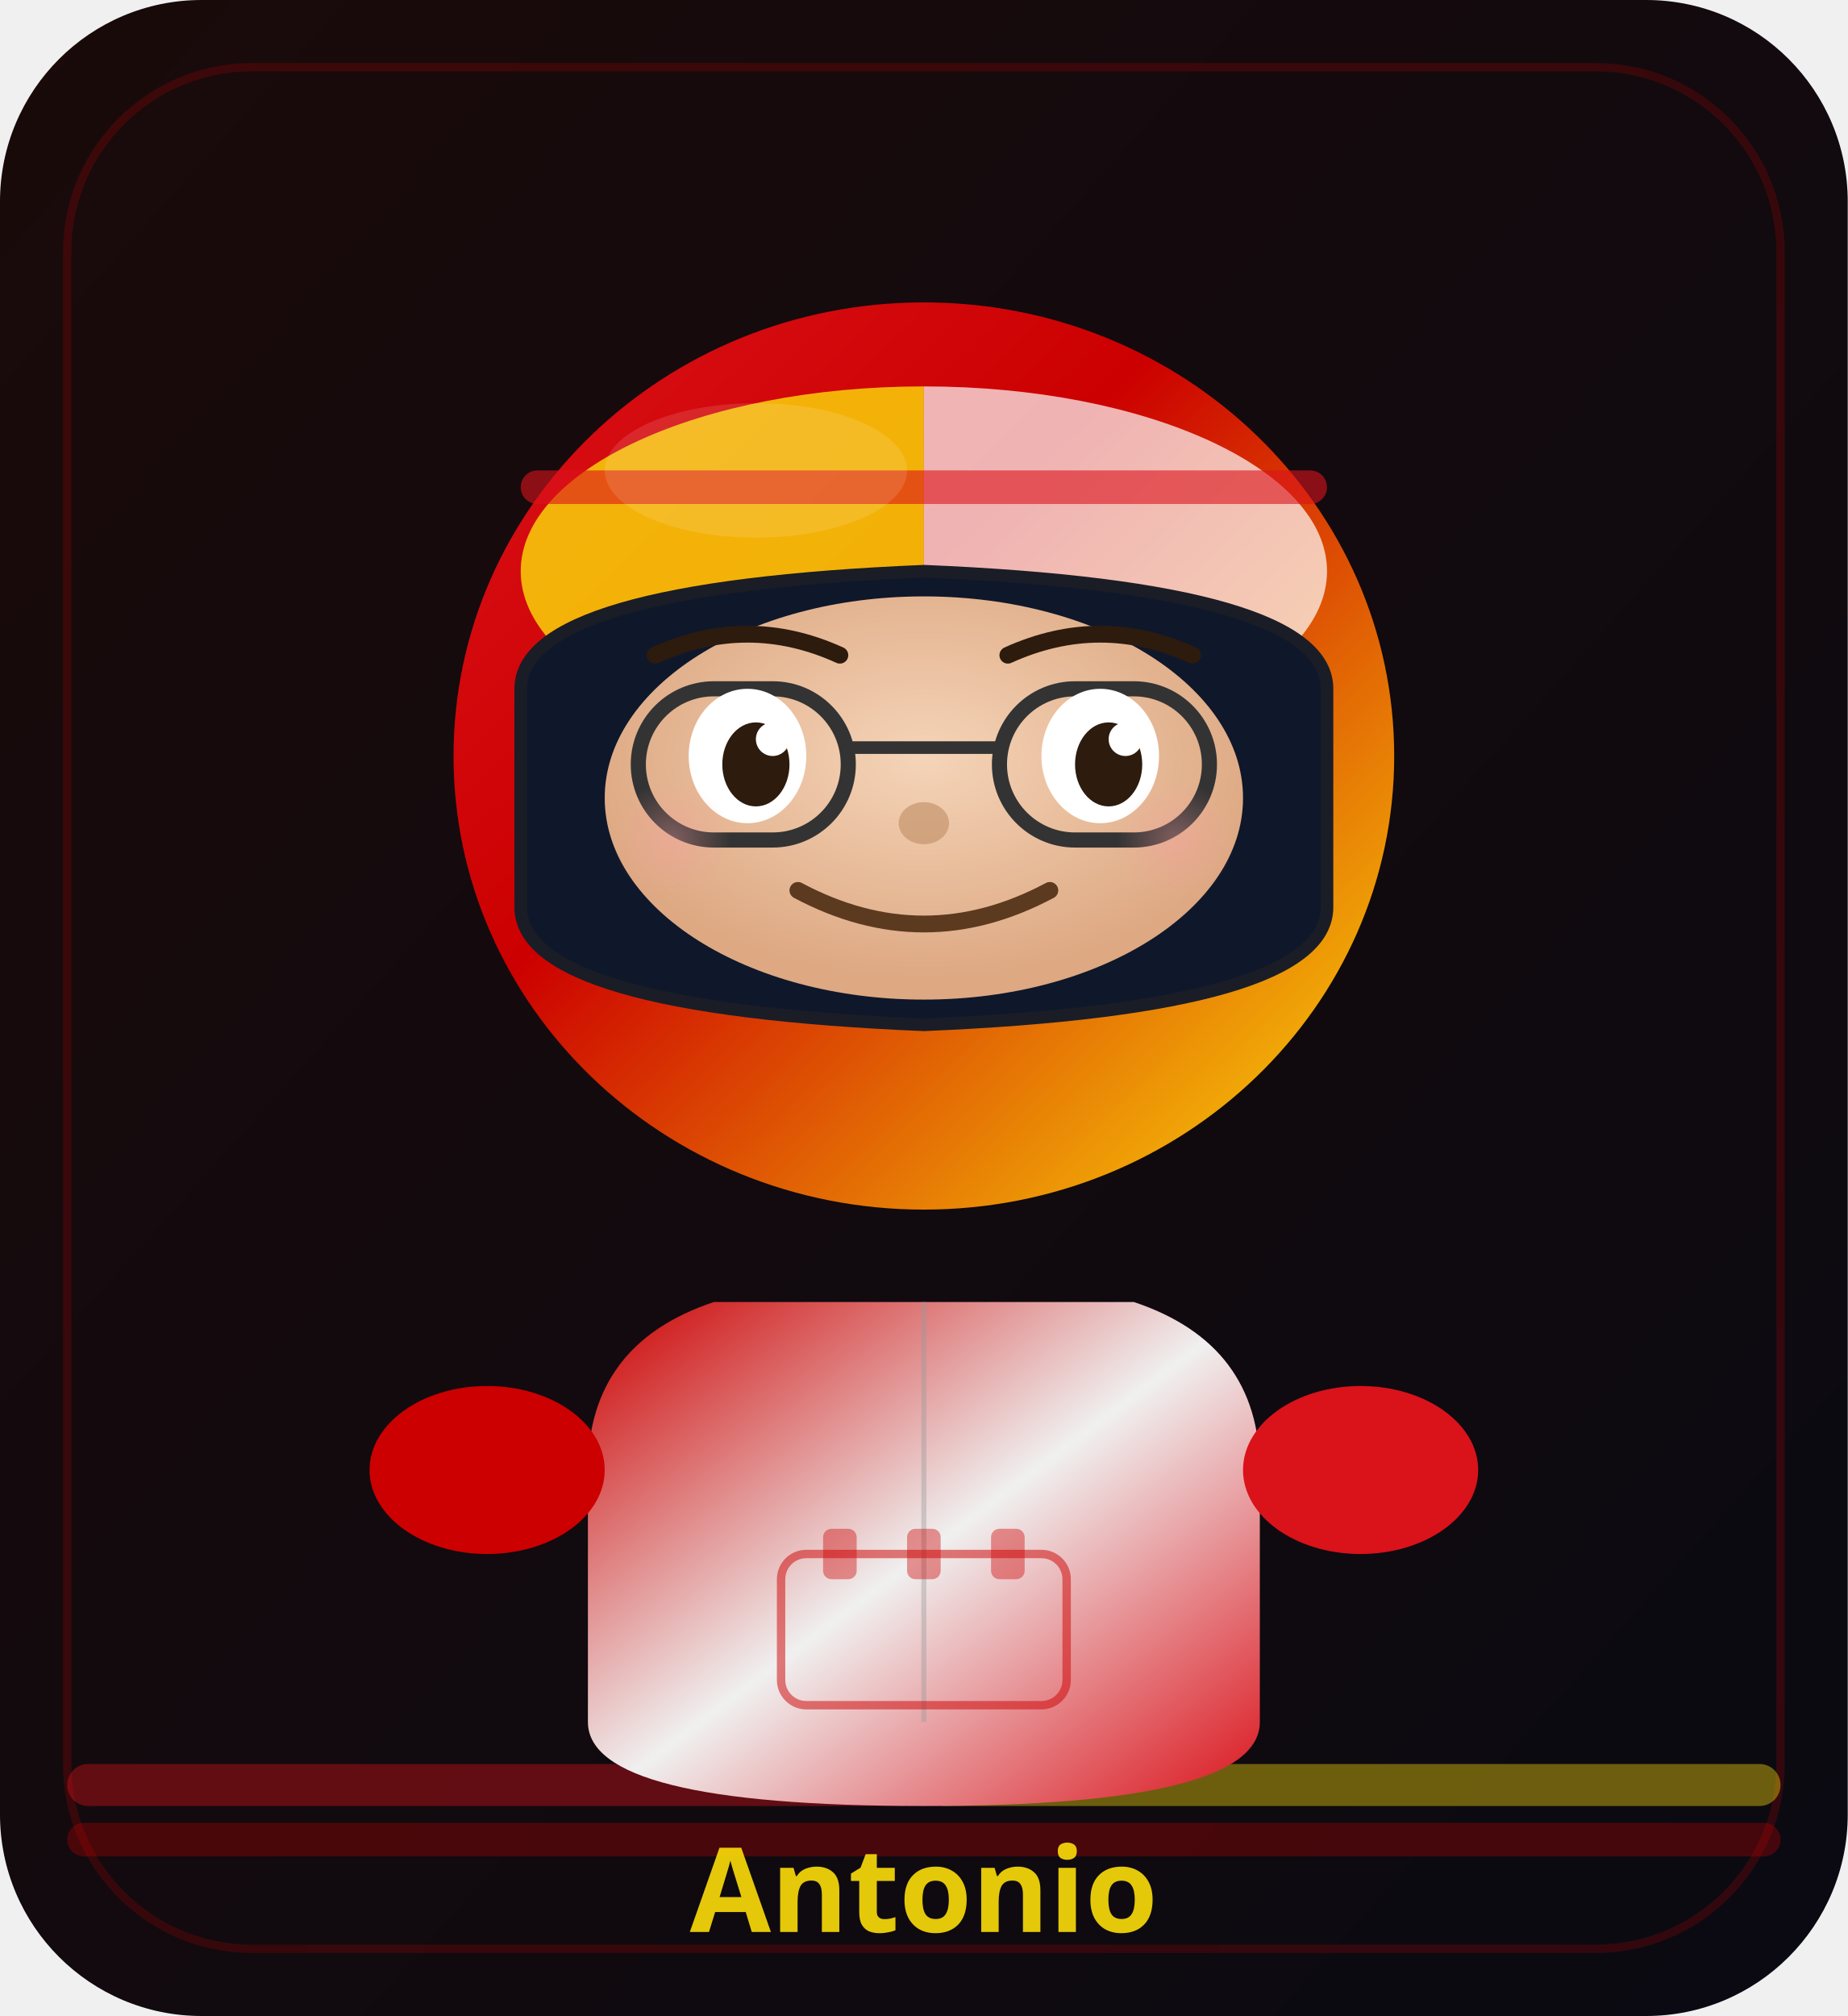
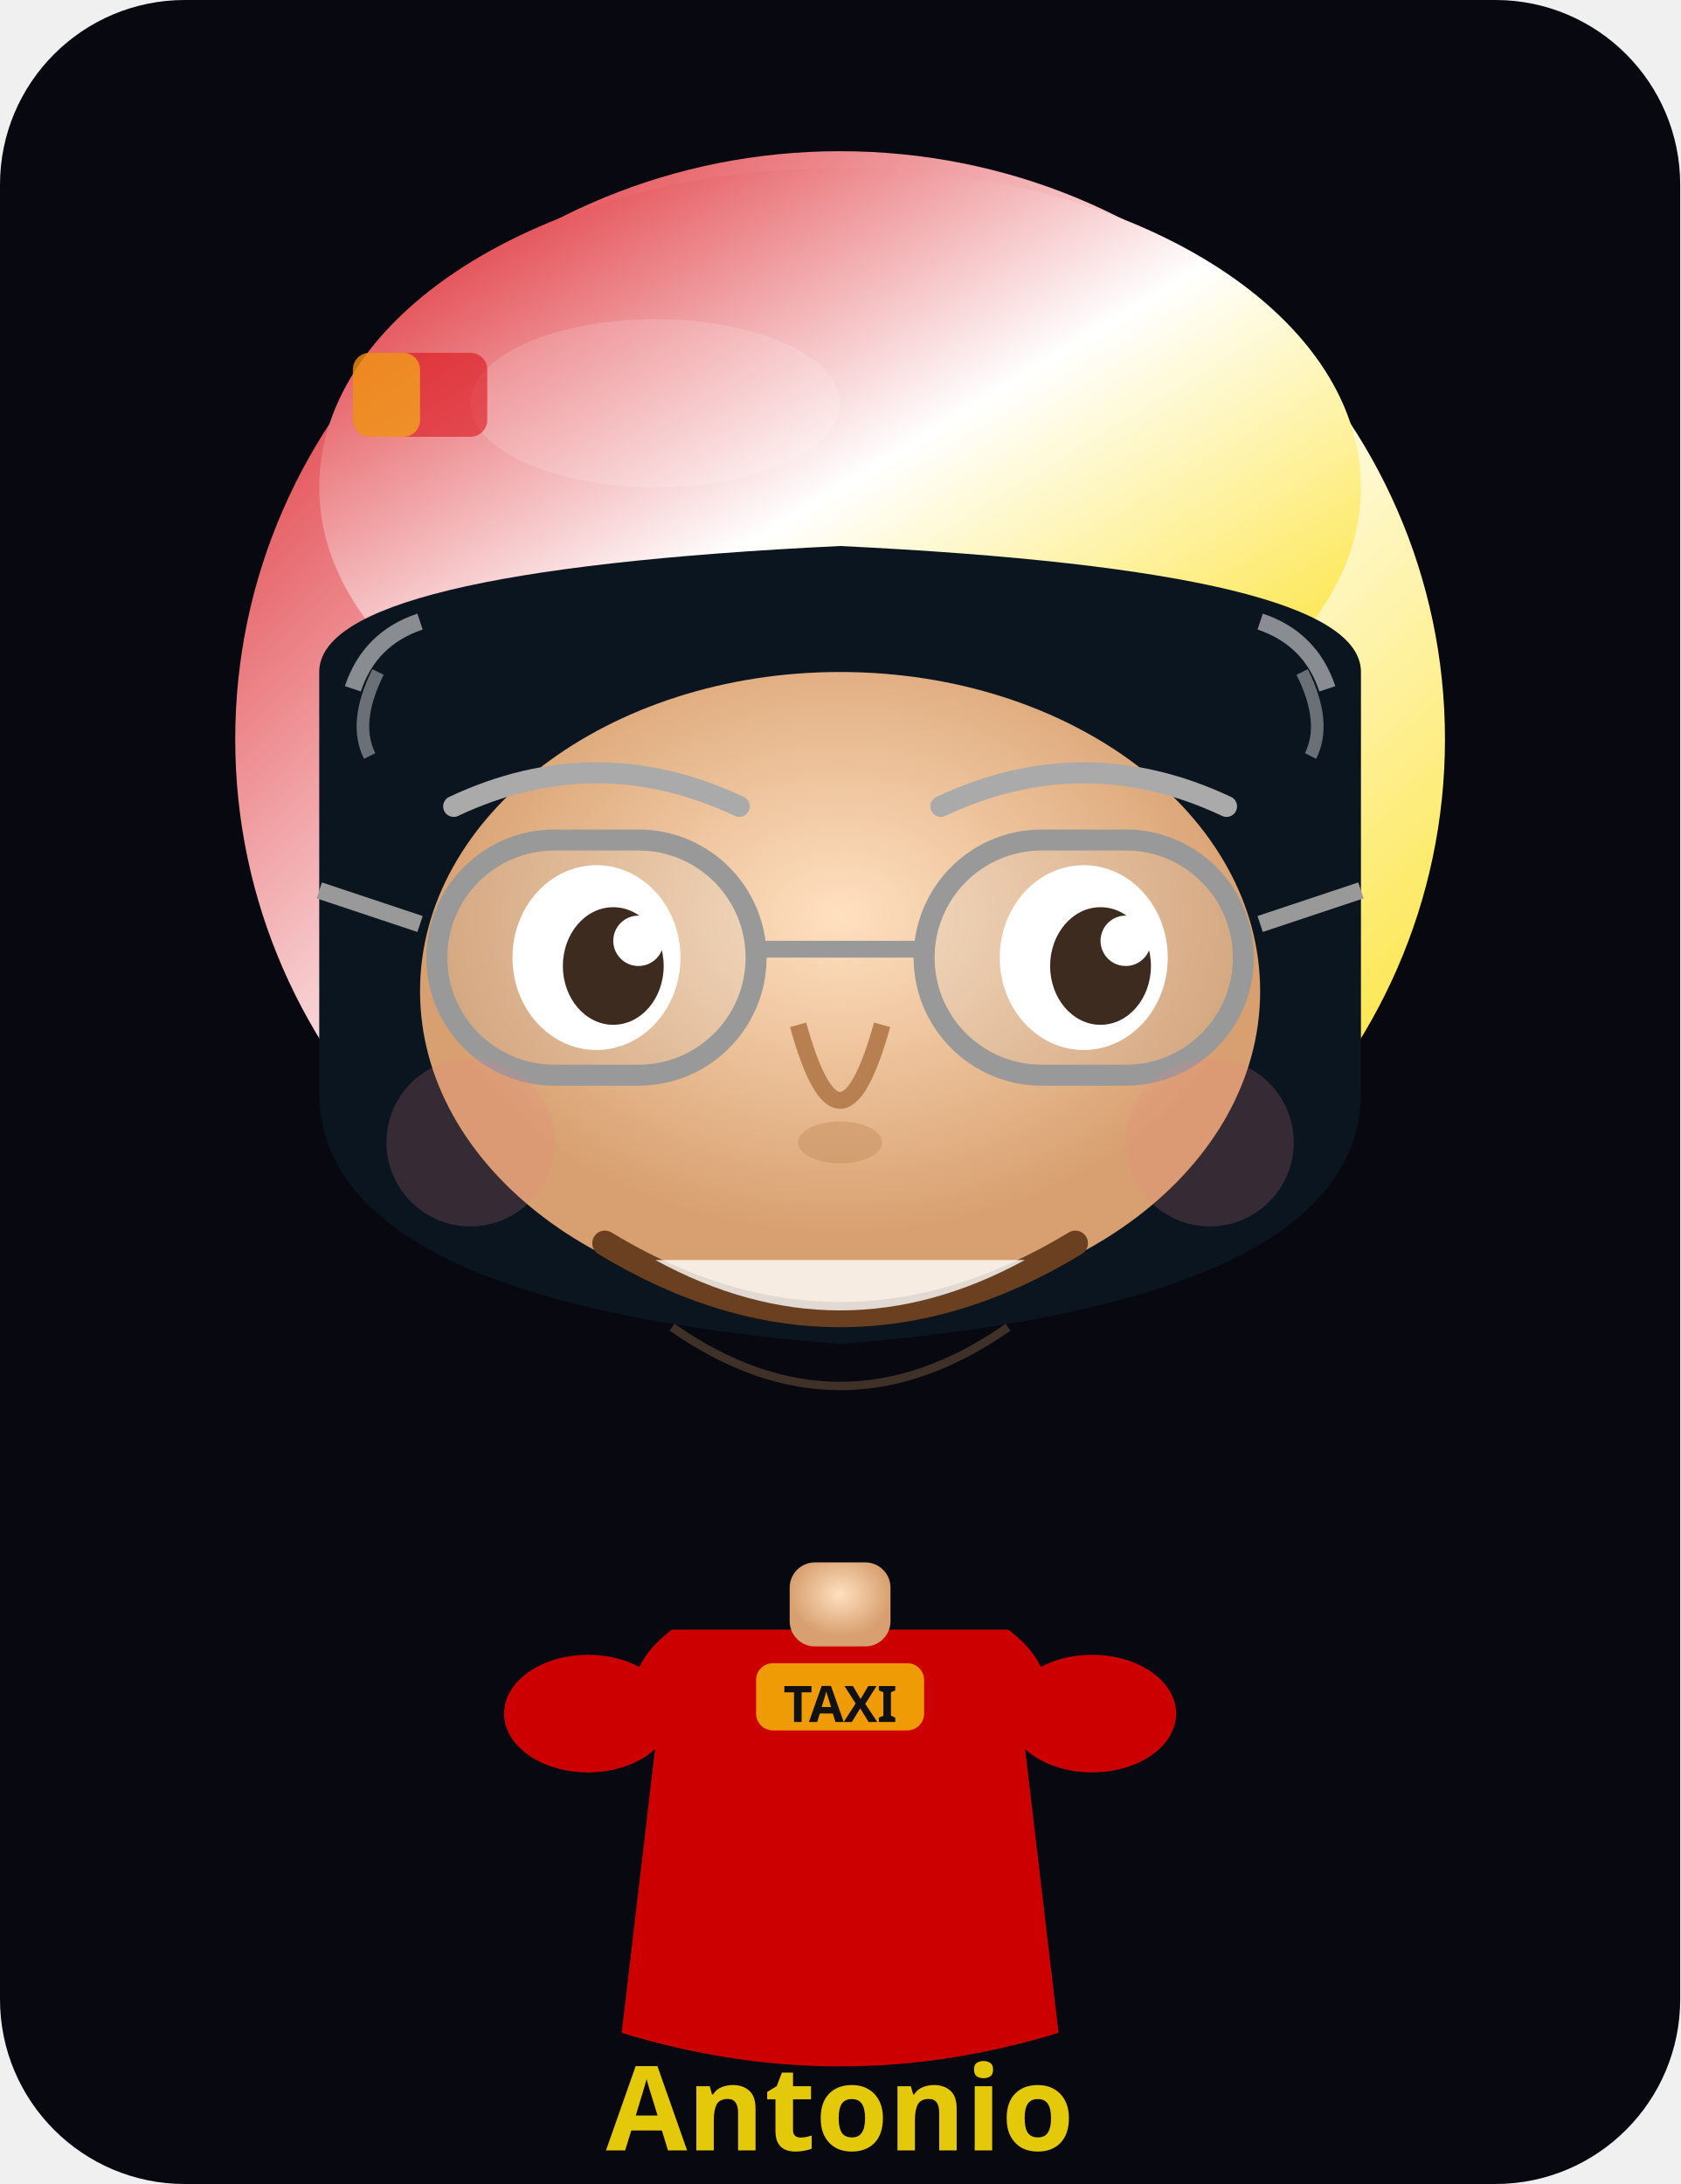
- <svg xmlns="http://www.w3.org/2000/svg" viewBox="0 0 220 240">
+ <svg xmlns="http://www.w3.org/2000/svg" viewBox="0 0 200 260">
  <defs>
-     <linearGradient id="a-bg" x1="0%" y1="0%" x2="100%" y2="100%">
-       <stop offset="0%" stop-color="#1a0a0a" />
-       <stop offset="100%" stop-color="#0a0a12" />
-     </linearGradient>
-     <linearGradient id="a-helmet" x1="0%" y1="0%" x2="100%" y2="100%">
+     <radialGradient id="as" cx="50%" cy="38%" r="50%">
+       <stop offset="0%" stop-color="#FFE0C0" />
+       <stop offset="100%" stop-color="#D8A070" />
+     </radialGradient>
+     <linearGradient id="ah" x1="0%" y1="0%" x2="100%" y2="100%">
      <stop offset="0%" stop-color="#DA121A" />
-       <stop offset="40%" stop-color="#CC0000" />
+       <stop offset="50%" stop-color="#fff" />
      <stop offset="100%" stop-color="#FCDD09" />
    </linearGradient>
-     <linearGradient id="a-suit" x1="0%" y1="0%" x2="100%" y2="100%">
-       <stop offset="0%" stop-color="#CC0000" />
-       <stop offset="50%" stop-color="#f0f0f0" />
-       <stop offset="100%" stop-color="#DA121A" />
-     </linearGradient>
-     <radialGradient id="a-skin" cx="50%" cy="40%" r="55%">
-       <stop offset="0%" stop-color="#F5D4B8" />
-       <stop offset="100%" stop-color="#DDA882" />
-     </radialGradient>
-     <radialGradient id="a-cheek" cx="50%" cy="50%" r="50%">
-       <stop offset="0%" stop-color="#F5A0A0" stop-opacity=".4" />
-       <stop offset="100%" stop-color="#F5A0A0" stop-opacity="0" />
-     </radialGradient>
  </defs>
-   <rect width="220" height="240" rx="24" fill="url(#a-bg)" />
-   <rect x="8" y="8" width="204" height="224" rx="22" fill="none" stroke="#CC0000" stroke-width="1" opacity=".2" />
-   <rect x="8" y="210" width="102" height="5" rx="2.5" fill="#DA121A" opacity=".4" />
-   <rect x="110" y="210" width="102" height="5" rx="2.5" fill="#FCDD09" opacity=".4" />
-   <rect x="8" y="217" width="204" height="4" rx="2" fill="#CC0000" opacity=".3" />
-   <path d="M70 175 Q70 160 85 155 L135 155 Q150 160 150 175 L150 205 Q150 215 110 215 Q70 215 70 205 Z" fill="url(#a-suit)" />
-   <path d="M110 155 L110 205" stroke="#999" stroke-width=".6" opacity=".4" />
-   <rect x="93" y="185" width="34" height="18" rx="3" fill="none" stroke="#CC0000" stroke-width="1" opacity=".5" />
-   <rect x="98" y="182" width="4" height="6" rx="1" fill="#CC0000" opacity=".4" />
-   <rect x="108" y="182" width="4" height="6" rx="1" fill="#CC0000" opacity=".4" />
-   <rect x="118" y="182" width="4" height="6" rx="1" fill="#CC0000" opacity=".4" />
-   <ellipse cx="58" cy="175" rx="14" ry="10" fill="#CC0000" />
-   <ellipse cx="162" cy="175" rx="14" ry="10" fill="#DA121A" />
-   <ellipse cx="110" cy="90" rx="56" ry="54" fill="url(#a-helmet)" />
-   <clipPath id="a-left">
-     <rect x="54" y="36" width="56" height="70" />
-   </clipPath>
-   <clipPath id="a-right">
-     <rect x="110" y="36" width="56" height="70" />
-   </clipPath>
-   <ellipse cx="110" cy="68" rx="48" ry="22" fill="#FCDD09" clip-path="url(#a-left)" opacity=".8" />
-   <ellipse cx="110" cy="68" rx="48" ry="22" fill="white" clip-path="url(#a-right)" opacity=".7" />
-   <rect x="62" y="56" width="96" height="4" rx="2" fill="#DA121A" opacity=".6" />
-   <ellipse cx="90" cy="56" rx="18" ry="8" fill="white" opacity=".12" />
-   <path d="M62 82 Q62 70 110 68 Q158 70 158 82 L158 108 Q158 120 110 122 Q62 120 62 108 Z" fill="#0f172a" stroke="#1a1d26" stroke-width="1.5" />
-   <ellipse cx="110" cy="95" rx="38" ry="24" fill="url(#a-skin)" />
-   <rect x="76" y="82" width="25" height="18" rx="9" fill="none" stroke="#333" stroke-width="1.8" />
-   <rect x="119" y="82" width="25" height="18" rx="9" fill="none" stroke="#333" stroke-width="1.8" />
-   <path d="M101 89 L119 89" stroke="#333" stroke-width="1.5" />
-   <ellipse cx="89" cy="90" rx="7" ry="8" fill="white" />
-   <ellipse cx="131" cy="90" rx="7" ry="8" fill="white" />
-   <ellipse cx="90" cy="91" rx="4" ry="5" fill="#2D1B0E" />
-   <ellipse cx="132" cy="91" rx="4" ry="5" fill="#2D1B0E" />
-   <circle cx="92" cy="88" r="2" fill="white" />
-   <circle cx="134" cy="88" r="2" fill="white" />
-   <path d="M78 78 Q89 73 100 78" stroke="#2D1B0E" stroke-width="2" fill="none" stroke-linecap="round" />
-   <path d="M120 78 Q131 73 142 78" stroke="#2D1B0E" stroke-width="2" fill="none" stroke-linecap="round" />
-   <ellipse cx="110" cy="98" rx="3" ry="2.5" fill="#C4956E" opacity=".7" />
-   <path d="M95 106 Q110 114 125 106" stroke="#5C3A20" stroke-width="2" fill="none" stroke-linecap="round" />
-   <circle cx="80" cy="100" r="7" fill="url(#a-cheek)" />
-   <circle cx="140" cy="100" r="7" fill="url(#a-cheek)" />
-   <text x="110" y="230" font-family="system-ui,sans-serif" font-size="14" font-weight="700" fill="#FCDD09" text-anchor="middle" opacity=".9">Antonio</text>
+   <rect width="200" height="260" rx="22" fill="#080810" />
+   <path d="M78 208 Q72 200 80 194 L120 194 Q128 200 122 208 L126 242 Q100 250 74 242Z" fill="#CC0000" />
+   <rect x="90" y="198" width="20" height="8" rx="2" fill="#FCDD09" opacity=".7" />
+   <text x="100" y="205" font-family="system-ui" font-size="6" font-weight="800" fill="#111" text-anchor="middle">TAXI</text>
+   <ellipse cx="70" cy="204" rx="10" ry="7" fill="#CC0000" />
+   <ellipse cx="130" cy="204" rx="10" ry="7" fill="#CC0000" />
+   <rect x="94" y="186" width="12" height="10" rx="3" fill="url(#as)" />
+   <ellipse cx="100" cy="88" rx="72" ry="70" fill="url(#ah)" />
+   <ellipse cx="100" cy="58" rx="62" ry="38" fill="url(#ah)" />
+   <ellipse cx="78" cy="48" rx="22" ry="10" fill="white" opacity=".15" />
+   <path d="M38 80 Q38 68 100 65 Q162 68 162 80 L162 130 Q162 155 100 160 Q38 155 38 130Z" fill="#0a1520" />
+   <ellipse cx="100" cy="118" rx="50" ry="38" fill="url(#as)" />
+   <rect x="52" y="100" width="38" height="28" rx="14" fill="rgba(180,210,240,.12)" stroke="#999" stroke-width="2.5" />
+   <rect x="110" y="100" width="38" height="28" rx="14" fill="rgba(180,210,240,.12)" stroke="#999" stroke-width="2.5" />
+   <path d="M90 113 L110 113" stroke="#999" stroke-width="2" />
+   <path d="M50 110 L38 106" stroke="#999" stroke-width="2" />
+   <path d="M150 110 L162 106" stroke="#999" stroke-width="2" />
+   <ellipse cx="71" cy="114" rx="10" ry="11" fill="white" />
+   <ellipse cx="129" cy="114" rx="10" ry="11" fill="white" />
+   <ellipse cx="73" cy="115" rx="6" ry="7" fill="#3D2B1F" />
+   <ellipse cx="131" cy="115" rx="6" ry="7" fill="#3D2B1F" />
+   <circle cx="76" cy="112" r="3" fill="white" />
+   <circle cx="134" cy="112" r="3" fill="white" />
+   <path d="M54 96 Q71 88 88 96" stroke="#aaa" stroke-width="2.5" fill="none" stroke-linecap="round" />
+   <path d="M112 96 Q129 88 146 96" stroke="#aaa" stroke-width="2.5" fill="none" stroke-linecap="round" />
+   <path d="M95 122 Q100 140 105 122" stroke="#B88050" stroke-width="2" fill="none" />
+   <ellipse cx="100" cy="136" rx="5" ry="2.5" fill="#C49060" opacity=".5" />
+   <path d="M42 82 Q44 76 50 74" stroke="#ddd" stroke-width="2" fill="none" opacity=".6" />
+   <path d="M158 82 Q156 76 150 74" stroke="#ddd" stroke-width="2" fill="none" opacity=".6" />
+   <path d="M44 90 Q42 86 45 80" stroke="#ccc" stroke-width="1.5" fill="none" opacity=".5" />
+   <path d="M156 90 Q158 86 155 80" stroke="#ccc" stroke-width="1.5" fill="none" opacity=".5" />
+   <path d="M72 148 Q100 165 128 148" stroke="#6B4020" stroke-width="3" fill="none" stroke-linecap="round" />
+   <path d="M78 150 Q100 162 122 150" fill="white" opacity=".8" />
+   <circle cx="56" cy="136" r="10" fill="#E88080" opacity=".2" />
+   <circle cx="144" cy="136" r="10" fill="#E88080" opacity=".2" />
+   <path d="M80 158 Q100 172 120 158" stroke="#C49060" stroke-width="1" fill="none" opacity=".3" />
+   <rect x="42" y="42" width="16" height="10" rx="2" fill="#DA121A" opacity=".6" />
+   <rect x="42" y="42" width="8" height="10" rx="2" fill="#FCDD09" opacity=".5" />
+   <text x="100" y="256" font-family="system-ui,sans-serif" font-size="14" font-weight="700" fill="#FCDD09" text-anchor="middle" opacity=".9">Antonio</text>
</svg>
